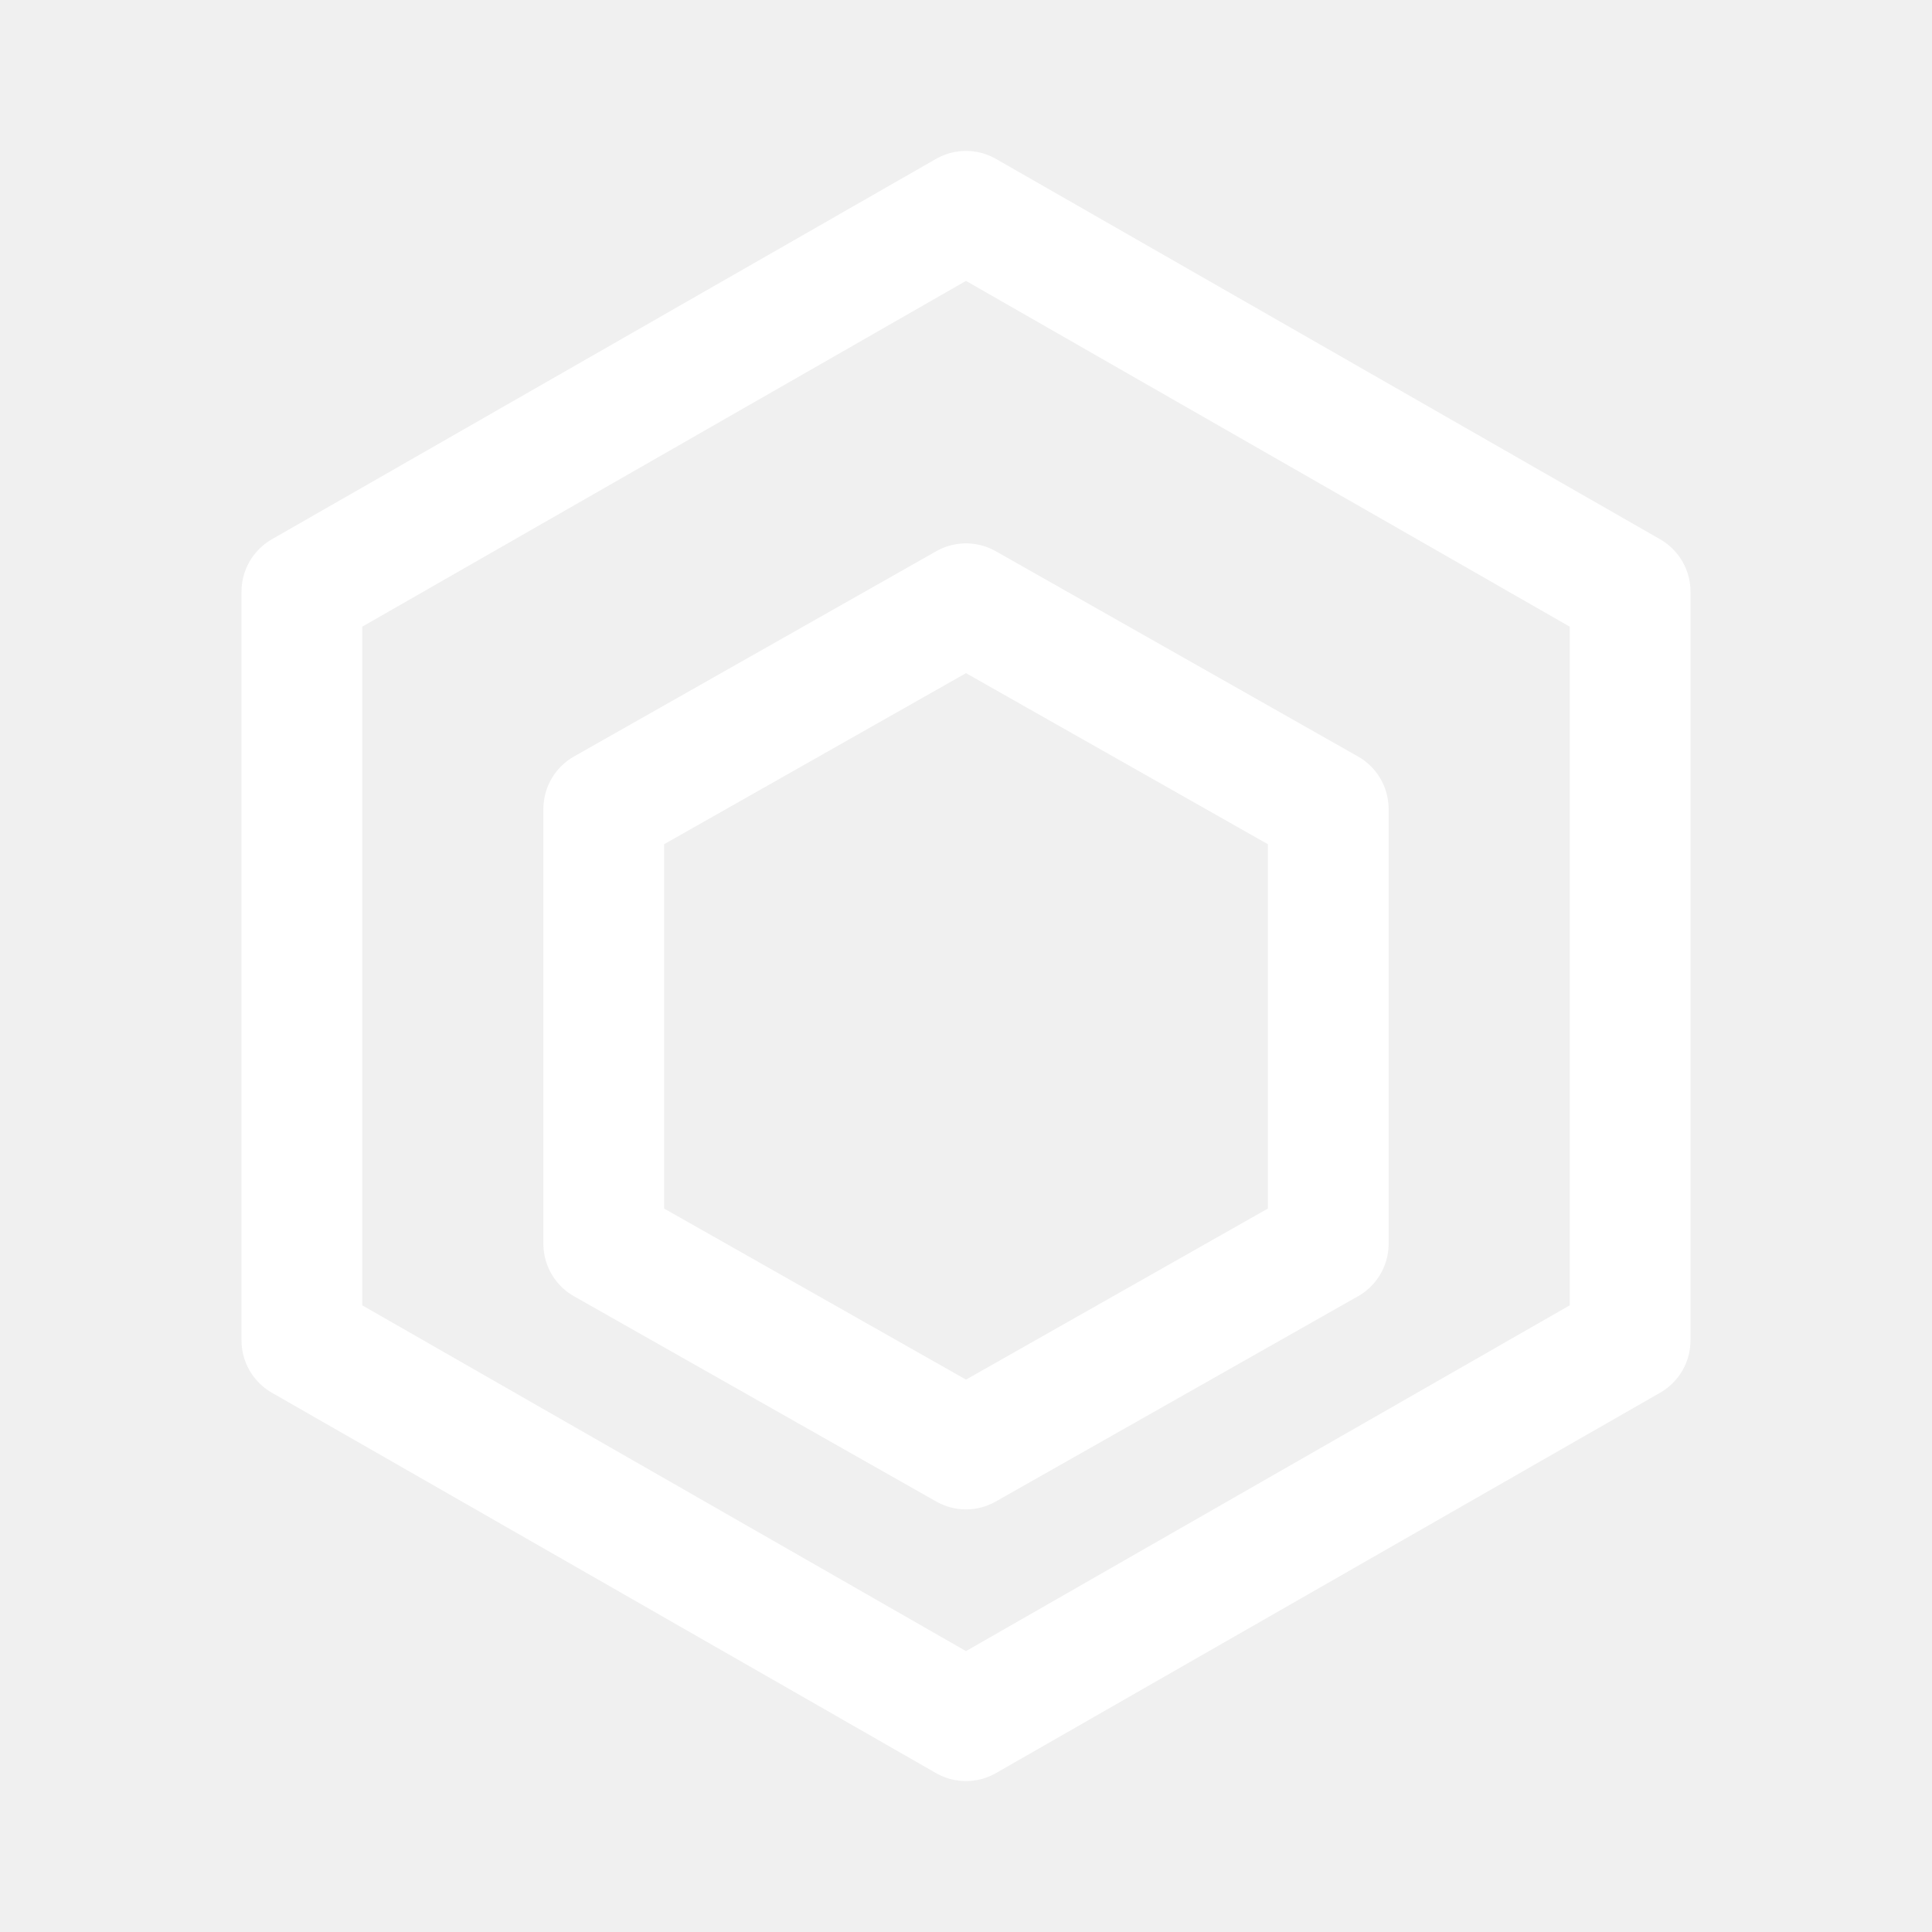
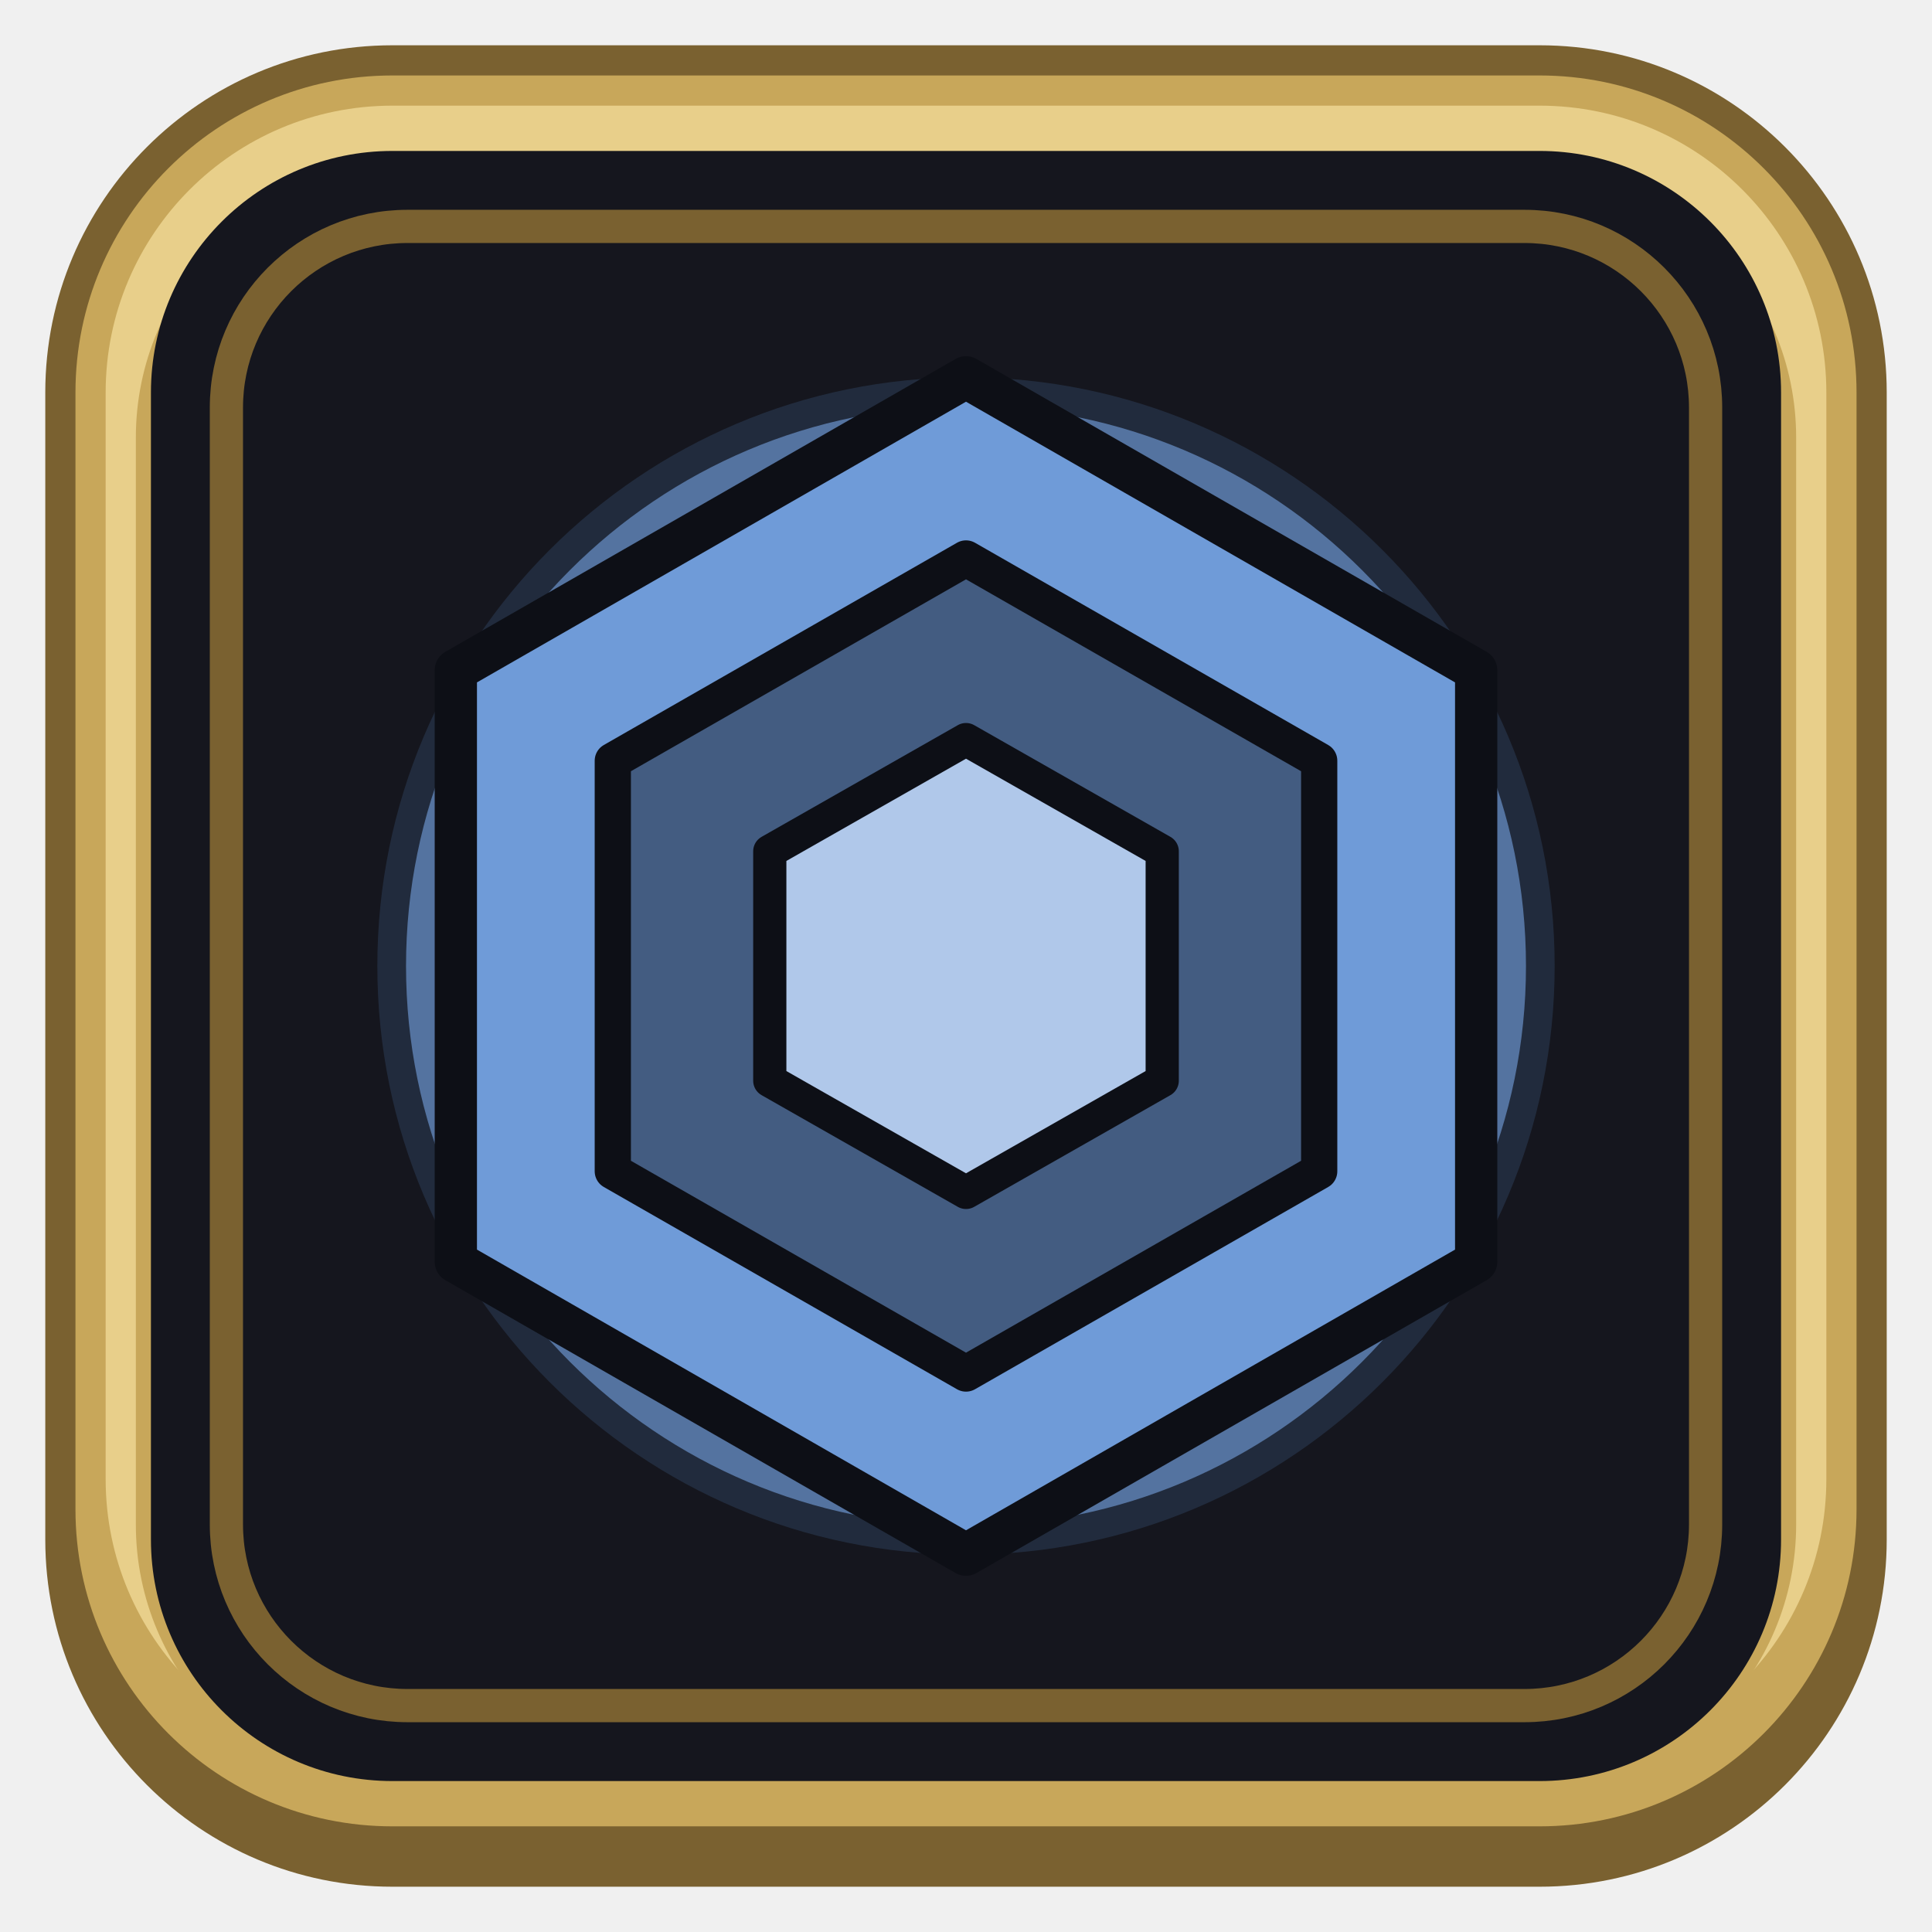
- <svg xmlns="http://www.w3.org/2000/svg" width="32" height="32" viewBox="0 0 32 32">
-   <g fill="none" stroke="#ffffff" stroke-width="2" stroke-linecap="round" stroke-linejoin="round">
-     <path d="M16 3.5 L27 9.8 V22.2 L16 28.5 L5 22.2 V9.8z" />
-     <path d="M16 10 L22 13.4 V20.6 L16 24 L10 20.6 V13.4z" />
-   </g>
+ <svg xmlns="http://www.w3.org/2000/svg" width="64" height="64" viewBox="0 0 64 64">
+   <rect x="1.5" y="1.5" width="61.0" height="61.0" rx="11.5" fill="#7a6130" />
+   <rect x="2.5" y="2.5" width="59.0" height="58.0" rx="10.5" fill="#c8a75a" />
+   <rect x="3.5" y="3.5" width="57.0" height="55.0" rx="9.5" fill="#e8cf8a" />
+   <rect x="4.5" y="5.5" width="55.0" height="54.0" rx="9.0" fill="#c8a75a" />
+   <rect x="5.0" y="5.0" width="54.0" height="54.0" rx="8.0" fill="#15161e" />
+   <rect x="7.5" y="7.5" width="49.0" height="49.0" rx="6.0" fill="none" stroke="#7a6130" stroke-width="1.1" stroke-linejoin="round" />
+   <circle cx="32.0" cy="32.0" r="19.5" fill="#212b3d" />
+   <circle cx="32.0" cy="32.0" r="18.0" fill="none" stroke="#5473a0" stroke-width="1.1" stroke-linejoin="round" />
+   <circle cx="17.3" cy="21.7" r="1.3" fill="#5473a0" />
+   <circle cx="46.7" cy="21.7" r="1.3" fill="#5473a0" />
+   <circle cx="46.7" cy="42.3" r="1.3" fill="#5473a0" />
+   <circle cx="17.3" cy="42.3" r="1.3" fill="#5473a0" />
+   <polygon points="32.0,12.5 48.9,22.2 48.9,41.8 32.0,51.5 15.1,41.8 15.1,22.2" fill="#6f9bd8" stroke="#0d0f16" stroke-width="1.4" stroke-linejoin="round" />
+   <polygon points="32.0,18.5 43.7,25.2 43.7,38.8 32.0,45.5 20.3,38.8 20.3,25.2" fill="#435c81" stroke="#0d0f16" stroke-width="1.2" stroke-linejoin="round" />
+   <polygon points="32.0,24.5 38.5,28.2 38.5,35.8 32.0,39.5 25.5,35.8 25.5,28.2" fill="#b0c8ea" stroke="#0d0f16" stroke-width="1.1" stroke-linejoin="round" />
</svg>
